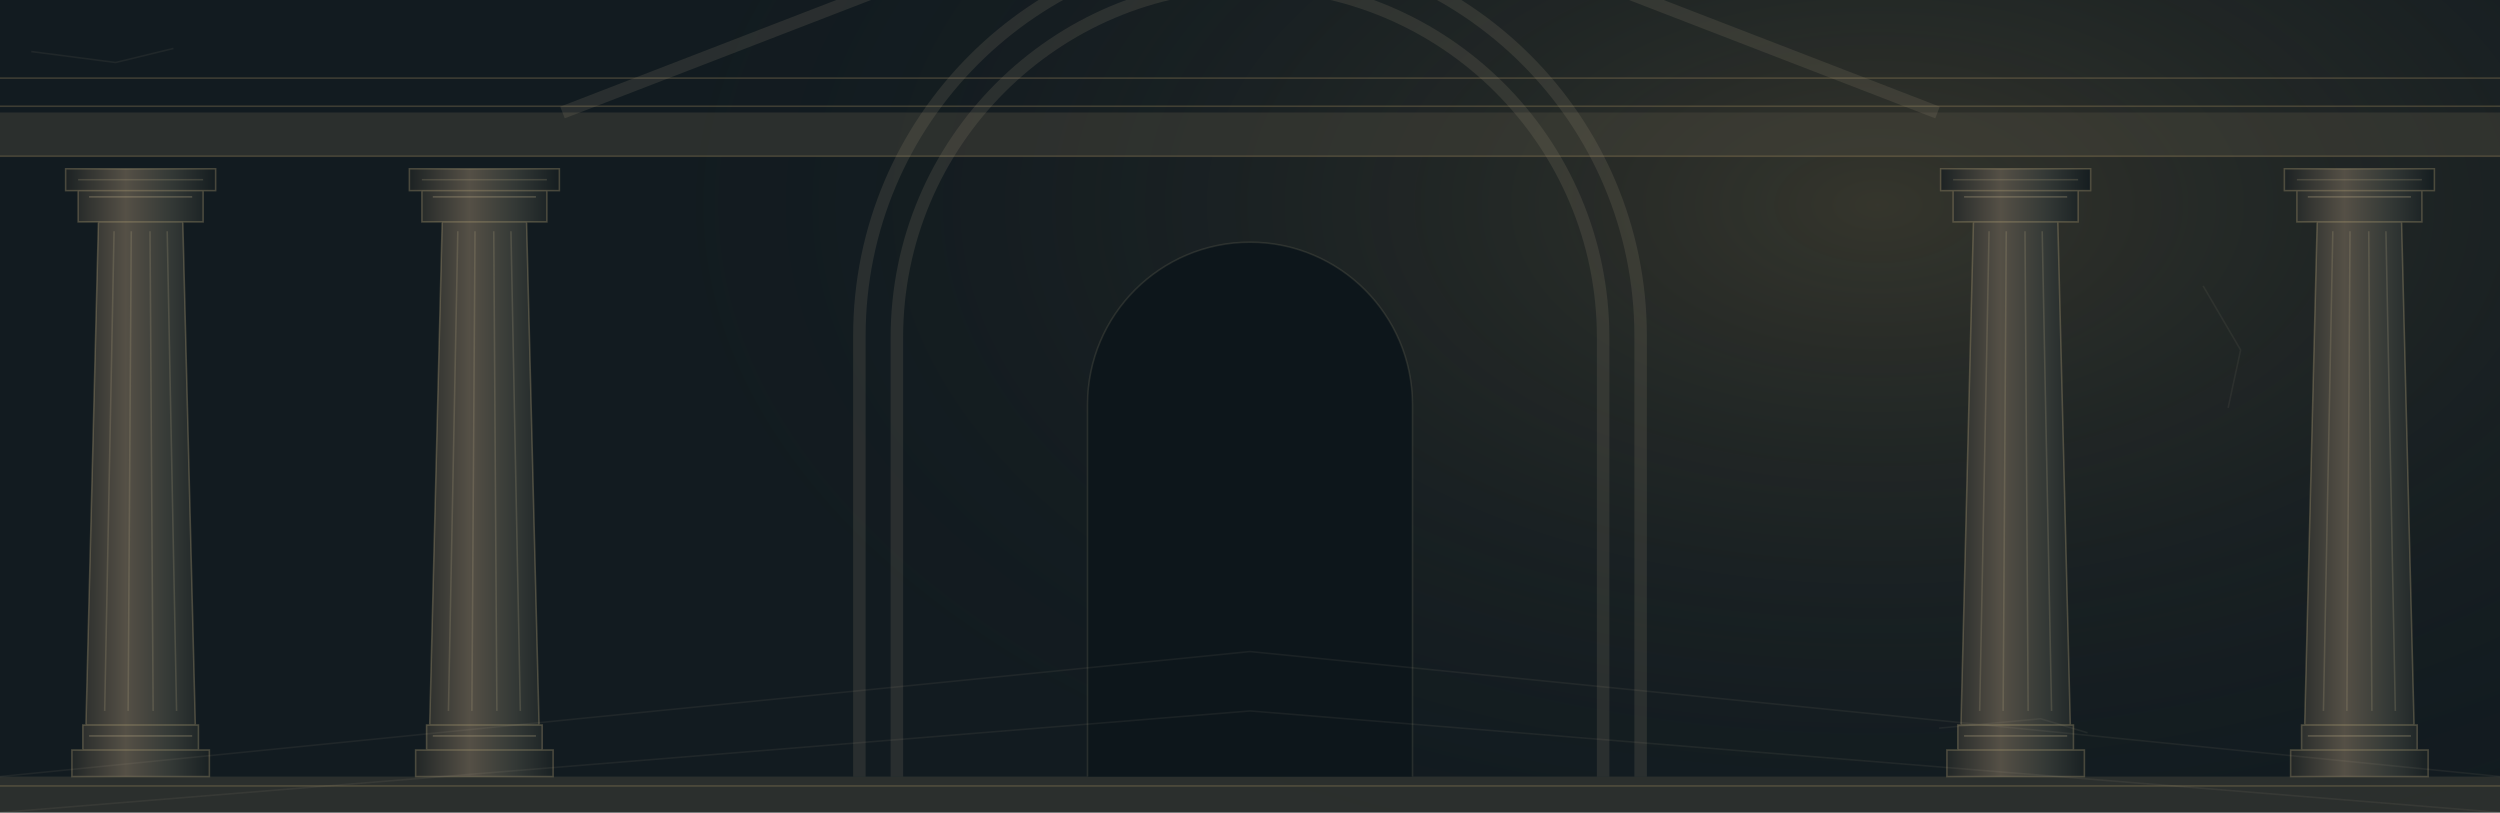
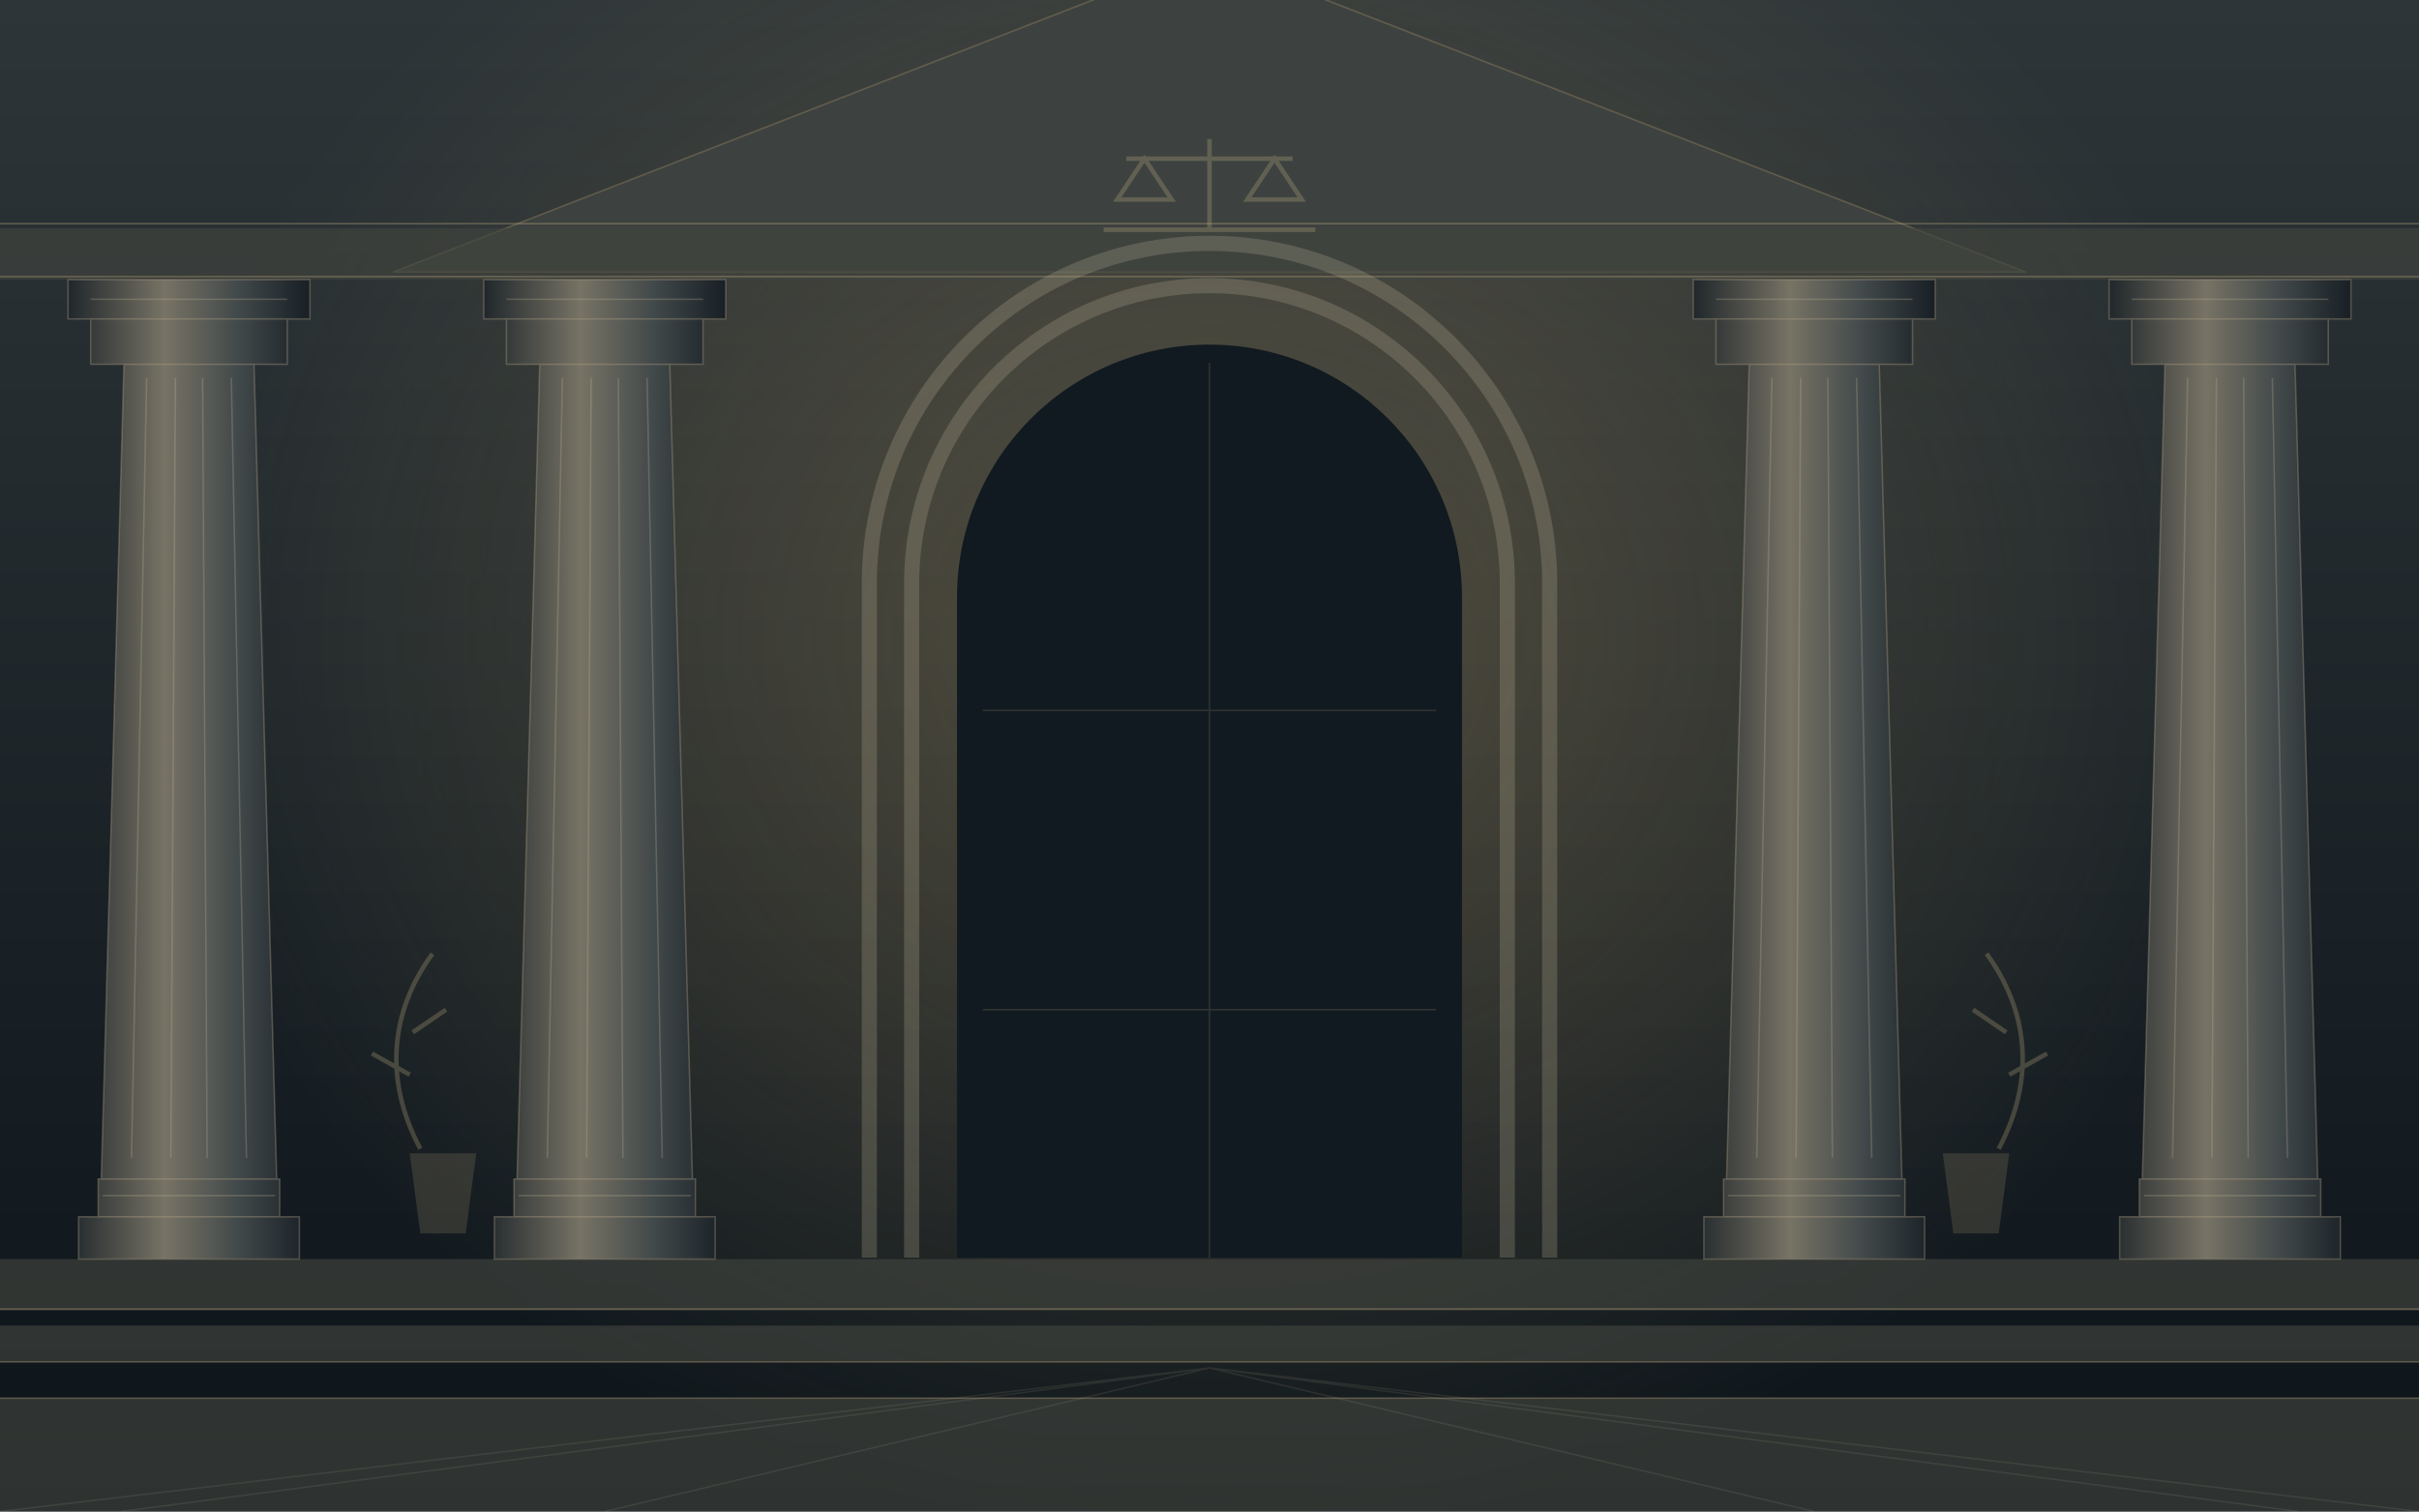
- <svg xmlns="http://www.w3.org/2000/svg" viewBox="0 0 1600 520" fill="none">
+ <svg xmlns="http://www.w3.org/2000/svg" viewBox="0 0 1600 1000" fill="none">
  <defs>
-     <linearGradient id="stone" x2="1">
-       <stop stop-color="#1c2223" />
-       <stop offset=".4" stop-color="#555046" />
-       <stop offset=".7" stop-color="#343936" />
-       <stop offset="1" stop-color="#151d20" />
+     <linearGradient id="hall" x2="0" y2="1">
+       <stop stop-color="#2d3538" />
+       <stop offset="1" stop-color="#0c141a" />
+     </linearGradient>
+     <linearGradient id="marble">
+       <stop stop-color="#20272b" />
+       <stop offset=".4" stop-color="#777365" />
+       <stop offset=".7" stop-color="#42494a" />
+       <stop offset="1" stop-color="#181f25" />
    </linearGradient>
    <radialGradient id="light">
-       <stop stop-color="#b29459" stop-opacity=".22" />
-       <stop offset="1" stop-color="#11191d" stop-opacity="0" />
+       <stop stop-color="#b49762" stop-opacity=".35" />
+       <stop offset="1" stop-color="#b49762" stop-opacity="0" />
    </radialGradient>
-     <g id="column">
-       <path d="M-44 480h88v17h-88zM-37 464h74v16h-74zM-27 142h54l8 322h-70zM-40 122h80v20h-80zM-48 108h96v14h-96z" fill="url(#stone)" stroke="#b5a479" stroke-opacity=".32" />
-       <path d="M-17 148-23 455M-6 148l-2 307M6 148l2 307M17 148l6 307M-40 115h80" stroke="#c4b38b" stroke-opacity=".19" />
-       <path d="M-33 126h66M-33 471h66" stroke="#d8c498" stroke-opacity=".25" />
+     <g id="pillar">
+       <path d="M-73 805H73v28H-73zM-60 780H60v25H-60zM-43 241h86l15 539H-58zM-65 211H65v30H-65zM-80 185H80v26H-80z" fill="url(#marble)" stroke="#b4a586" stroke-opacity=".35" />
+       <path d="M-28 250-38 766M-9 250l-3 516M9 250l3 516M28 250l10 516M-65 198H65M-57 791H57" stroke="#cabd9e" stroke-opacity=".25" />
    </g>
  </defs>
-   <path fill="#121b20" d="M0 0h1600v520H0z" />
-   <ellipse cx="1200" cy="130" rx="800" ry="460" fill="url(#light)" />
-   <path d="M0 72h1600v28H0zM0 497h1600v23H0z" fill="#4a463b" opacity=".45" />
-   <path d="M0 50h1600M0 68h1600M0 100h1600M0 503h1600" stroke="#c2a76c" stroke-opacity=".25" />
-   <path d="m360 72 440-170 440 170M550 497V215a250 250 0 0 1 500 0v282M574 497V216a226 226 0 0 1 452 0v281" stroke="#9b9279" stroke-opacity=".17" stroke-width="8" />
-   <path d="M696 497V259a104 104 0 0 1 208 0v238" fill="#0d161b" stroke="#817b68" stroke-opacity=".22" />
-   <use href="#column" x="90" />
-   <use href="#column" x="310" />
-   <use href="#column" x="1290" />
-   <use href="#column" x="1510" />
-   <path d="M0 497 800 417l800 80M0 520l800-65 800 65M20 33l54 7 37-9m1130 435 65-6 30 9M1410 183l24 41-8 37" stroke="#c2b79c" stroke-opacity=".08" />
+   <path fill="url(#hall)" d="M0 0h1600v1000H0z" />
+   <ellipse cx="800" cy="420" rx="710" ry="600" fill="url(#light)" />
+   <path d="m260 180 540-210 540 210H260Z" fill="#3d4240" stroke="#9e8b63" stroke-opacity=".4" />
+   <path d="M0 151h1600v34H0zM0 833h1600v34H0zM0 877h1600v24H0zM0 925h1600v75H0z" fill="#41433d" opacity=".65" />
+   <path d="M0 148h1600M0 183h1600M0 866h1600M0 901h1600M0 925h1600" stroke="#b4a078" stroke-opacity=".4" />
+   <path d="M575 832V386a225 225 0 0 1 450 0v446M603 832V386a197 197 0 0 1 394 0v446" stroke="#b3aa90" stroke-opacity=".27" stroke-width="10" />
+   <path d="M633 832V395a167 167 0 0 1 334 0v437" fill="#111a20" />
+   <path d="M800 240v592M650 470h300M650 668h300" stroke="#b5a076" stroke-opacity=".19" />
+   <use href="#pillar" x="125" />
+   <use href="#pillar" x="400" />
+   <use href="#pillar" x="1200" />
+   <use href="#pillar" x="1475" />
+   <g stroke="#c0ad82" stroke-width="3" opacity=".28">
+     <path d="M730 152h140m-70-60v60m-55-47h110m-98 0-18 27h36l-18-27Zm86 0-18 27h36l-18-27Z" />
+     <path d="M278 760c-25-47-19-92 8-129m-15 80-25-14m27-14 22-15M1322 760c25-47 19-92-8-129m15 80 25-14m-27-14-22-15" />
+   </g>
+   <path d="M271 763h44l-7 53h-30l-7-53Zm1014 0h44l-7 53h-30l-7-53Z" fill="#6c6451" opacity=".35" />
+   <path d="m0 1000 800-95 800 95M80 1000l720-95 720 95M400 1000l400-95 400 95" stroke="#c3b697" stroke-opacity=".12" />
</svg>
